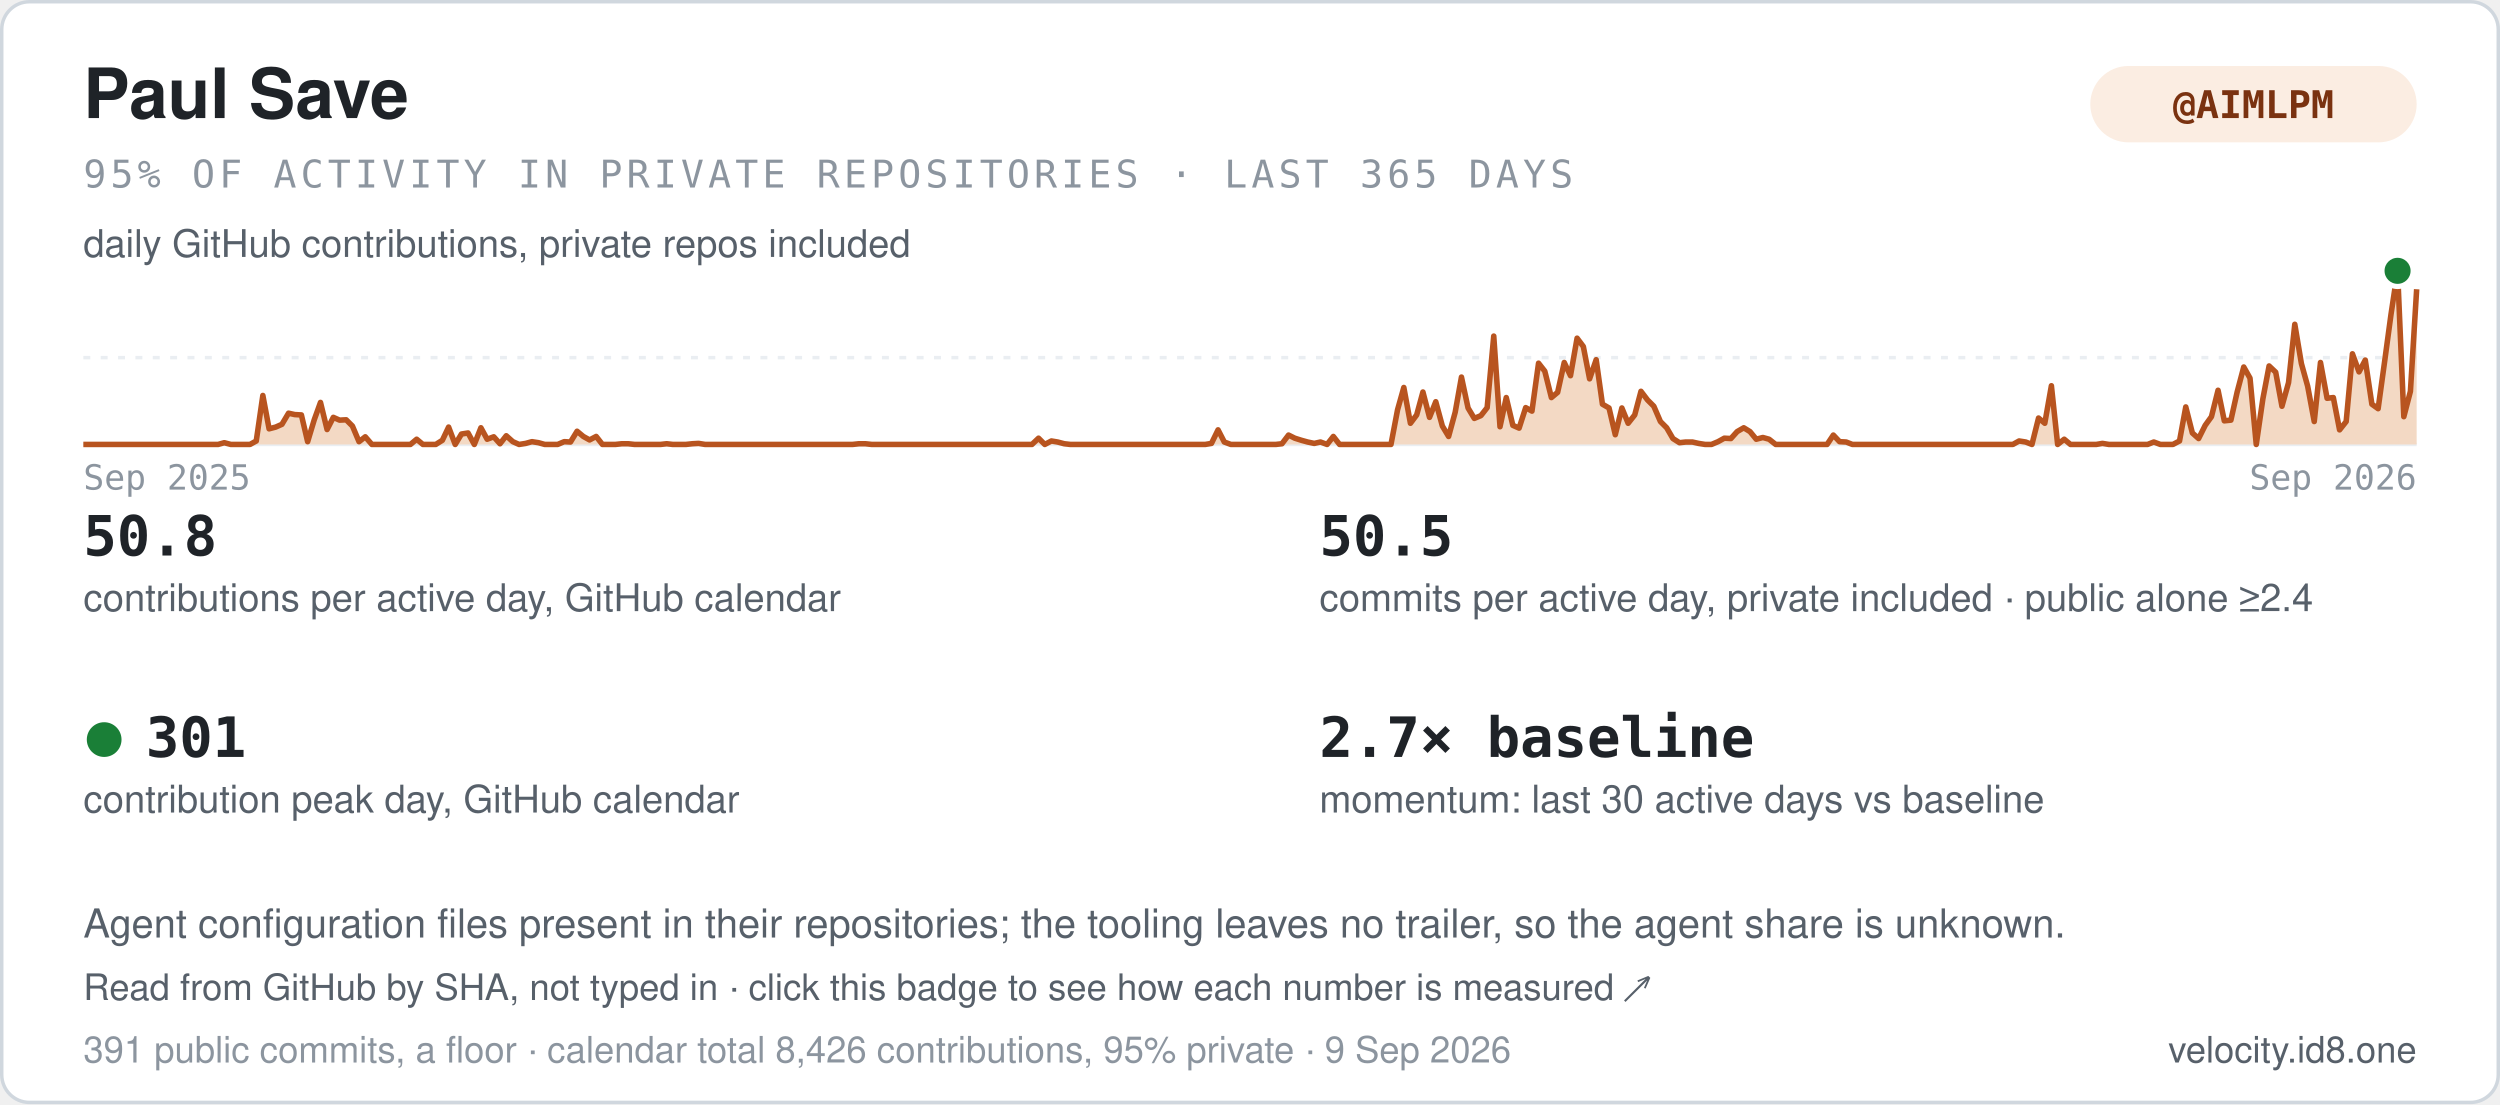
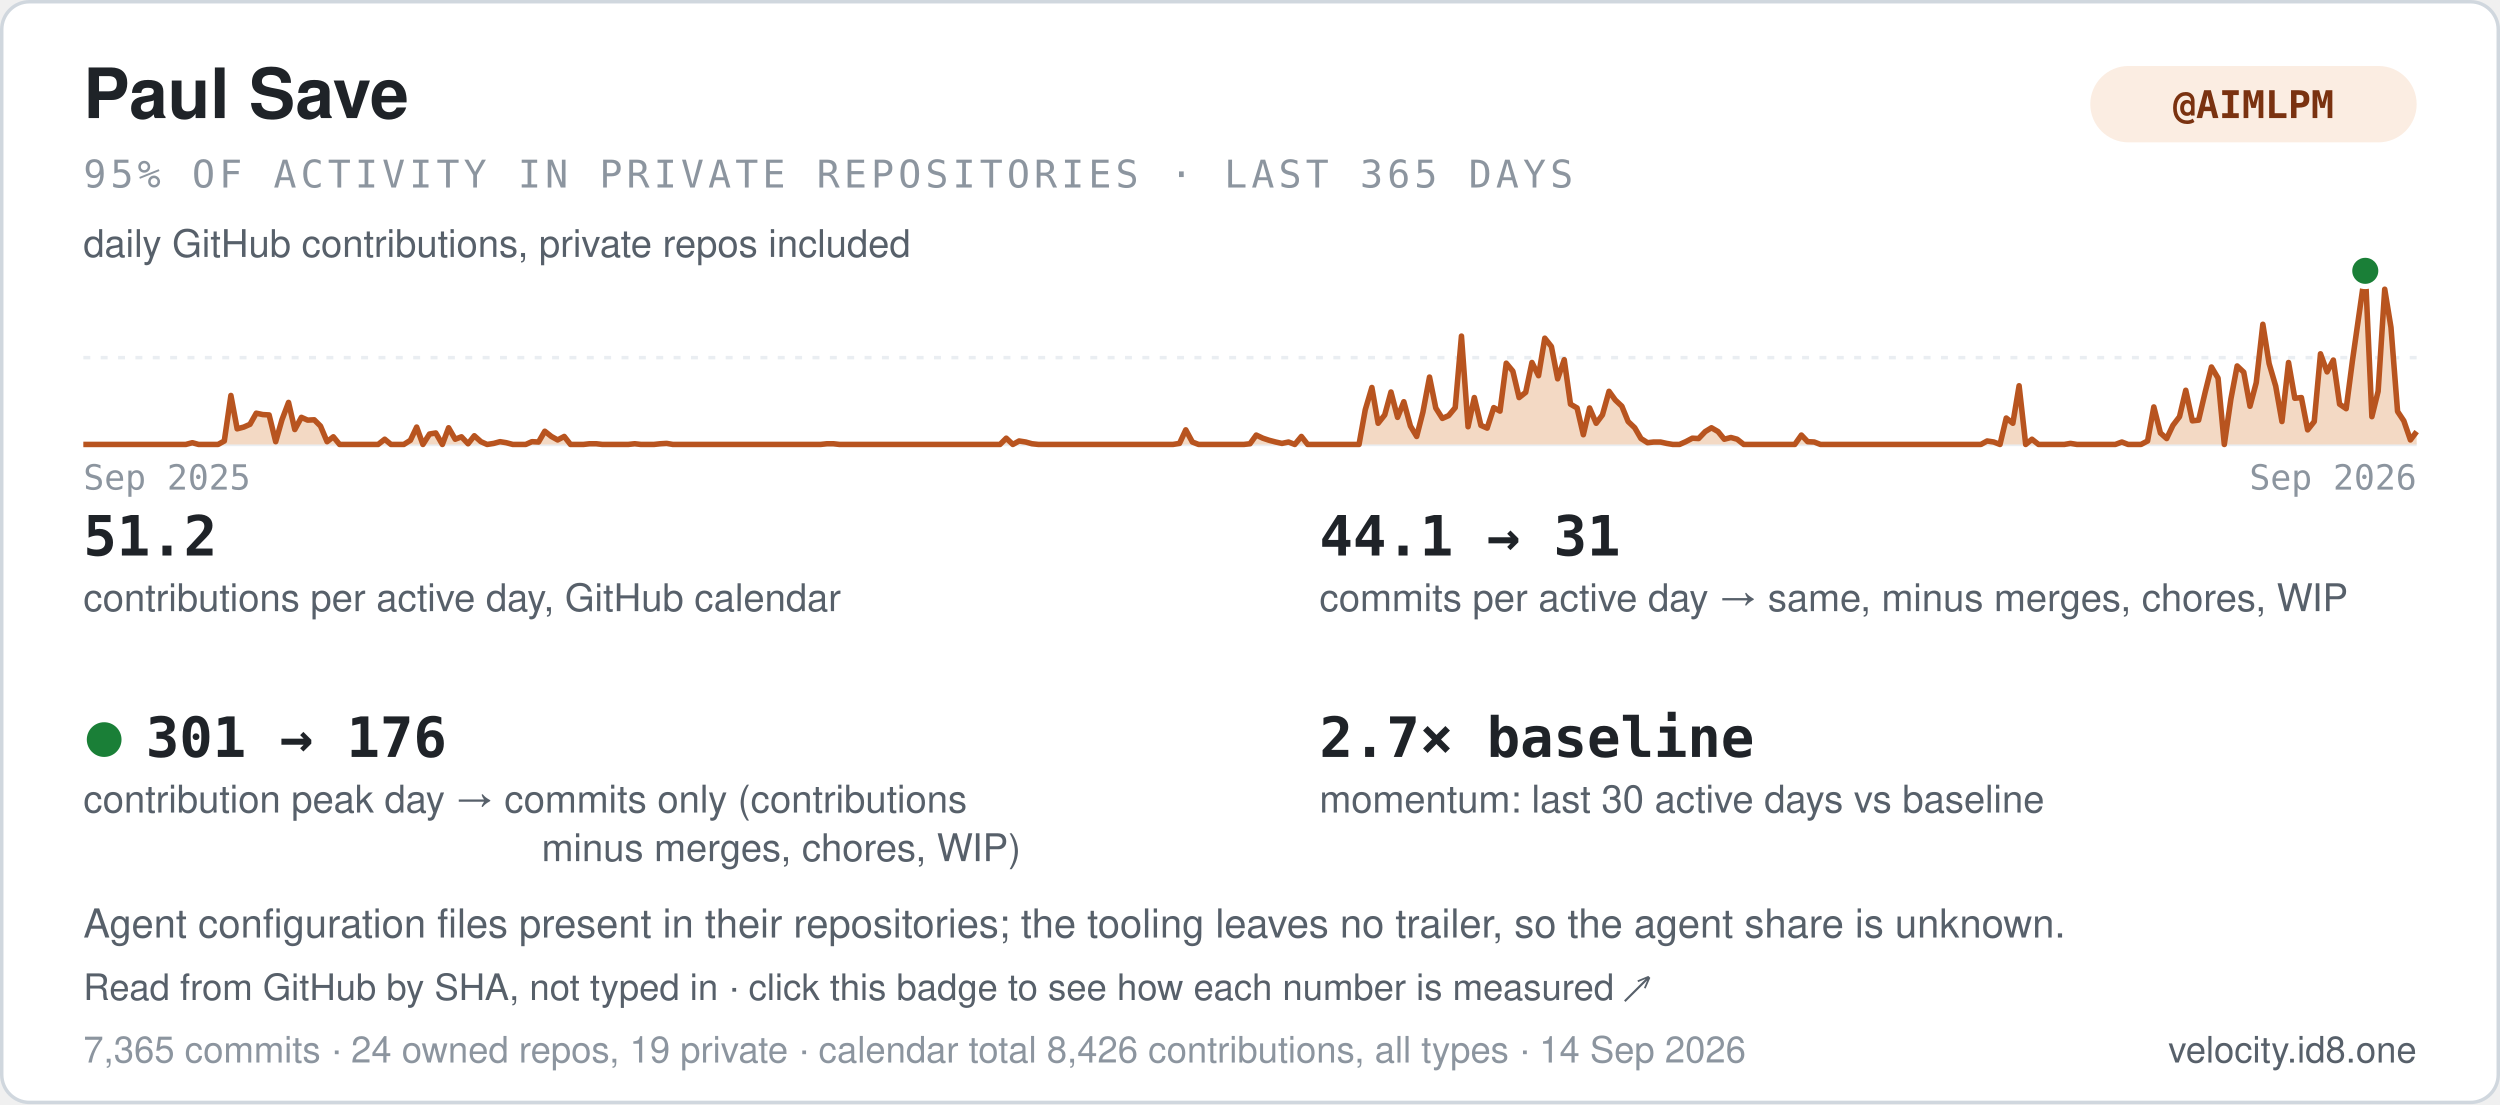
<svg xmlns="http://www.w3.org/2000/svg" width="720" height="318" viewBox="0 0 720 318" role="img" aria-label="Paul Save: Unlock Radar badge">
  <rect x="0.5" y="0.5" width="719" height="317" rx="8" fill="#FFFFFF" stroke="#D0D7DE" />
  <text x="24" y="34" font-family="-apple-system, BlinkMacSystemFont, 'Segoe UI', Helvetica, Arial, sans-serif" font-size="20" font-weight="700" fill="#1F2328">Paul Save</text>
  <text x="24" y="54" font-family="ui-monospace, SFMono-Regular, Menlo, Consolas, monospace" font-size="11" letter-spacing="1.2" fill="#8C959F">95% OF ACTIVITY IN PRIVATE REPOSITORIES · LAST 365 DAYS</text>
  <rect x="602" y="19" width="94" height="22" rx="11" fill="#FBEDE2" />
  <text x="649" y="34" text-anchor="middle" font-family="ui-monospace, SFMono-Regular, Menlo, Consolas, monospace" font-size="11" font-weight="600" fill="#7A3210">@AIMLPM</text>
  <line x1="24" x2="696" y1="128" y2="128" stroke="#EAEEF2" />
  <line x1="24" x2="696" y1="103.0" y2="103.0" stroke="#EAEEF2" stroke-dasharray="2 3" />
-   <path d="M24.0,128.0 L25.8,128.0 L27.7,128.0 L29.5,128.0 L31.4,128.0 L33.2,128.0 L35.1,128.0 L36.9,128.0 L38.8,128.0 L40.6,128.0 L42.5,128.0 L44.3,128.0 L46.2,128.0 L48.0,128.0 L49.8,128.0 L51.7,128.0 L53.5,128.0 L55.4,128.0 L57.2,128.0 L59.1,128.0 L60.9,128.0 L62.8,128.0 L64.6,127.5 L66.5,128.0 L68.3,128.0 L70.2,128.0 L72.0,128.0 L73.8,127.0 L75.7,113.9 L77.5,123.5 L79.4,123.0 L81.2,122.2 L83.1,119.0 L84.9,119.4 L86.8,119.5 L88.6,127.2 L90.5,120.9 L92.3,115.9 L94.2,123.7 L96.0,120.2 L97.8,121.0 L99.7,120.9 L101.5,122.7 L103.4,127.2 L105.2,125.8 L107.1,128.0 L108.9,128.0 L110.8,128.0 L112.6,128.0 L114.5,128.0 L116.3,128.0 L118.2,128.0 L120.0,126.5 L121.8,128.0 L123.7,128.0 L125.5,128.0 L127.4,126.8 L129.2,123.0 L131.1,128.0 L132.9,125.0 L134.8,124.7 L136.6,128.0 L138.5,123.2 L140.3,126.5 L142.2,125.8 L144.0,127.8 L145.8,125.5 L147.7,127.2 L149.5,128.0 L151.4,127.7 L153.2,127.2 L155.1,127.5 L156.9,128.0 L158.8,128.0 L160.6,128.0 L162.5,127.2 L164.3,127.3 L166.2,124.2 L168.0,125.7 L169.8,126.7 L171.7,125.7 L173.5,128.0 L175.4,128.0 L177.2,128.0 L179.1,127.8 L180.9,127.8 L182.8,128.0 L184.6,128.0 L186.5,128.0 L188.3,128.0 L190.2,128.0 L192.0,127.8 L193.8,128.0 L195.7,128.0 L197.5,128.0 L199.4,127.8 L201.2,127.7 L203.1,128.0 L204.9,128.0 L206.8,128.0 L208.6,128.0 L210.5,128.0 L212.3,128.0 L214.2,128.0 L216.0,128.0 L217.8,128.0 L219.7,128.0 L221.5,128.0 L223.4,128.0 L225.2,128.0 L227.1,128.0 L228.9,128.0 L230.8,128.0 L232.6,128.0 L234.5,128.0 L236.3,128.0 L238.2,128.0 L240.0,128.0 L241.8,128.0 L243.7,128.0 L245.5,128.0 L247.4,127.8 L249.2,127.8 L251.1,128.0 L252.9,128.0 L254.8,128.0 L256.6,128.0 L258.5,128.0 L260.3,128.0 L262.2,128.0 L264.0,128.0 L265.8,128.0 L267.7,128.0 L269.5,128.0 L271.4,128.0 L273.2,128.0 L275.1,128.0 L276.9,128.0 L278.8,128.0 L280.6,128.0 L282.5,128.0 L284.3,128.0 L286.2,128.0 L288.0,128.0 L289.8,128.0 L291.7,128.0 L293.5,128.0 L295.4,128.0 L297.2,128.0 L299.1,126.2 L300.9,128.0 L302.8,127.0 L304.6,127.3 L306.5,127.8 L308.3,128.0 L310.2,128.0 L312.0,128.0 L313.8,128.0 L315.7,128.0 L317.5,128.0 L319.4,128.0 L321.2,128.0 L323.1,128.0 L324.9,128.0 L326.8,128.0 L328.6,128.0 L330.5,128.0 L332.3,128.0 L334.2,128.0 L336.0,128.0 L337.8,128.0 L339.7,128.0 L341.5,128.0 L343.4,128.0 L345.2,128.0 L347.1,128.0 L348.9,127.7 L350.8,123.8 L352.6,127.3 L354.5,128.0 L356.3,128.0 L358.2,128.0 L360.0,128.0 L361.8,128.0 L363.7,128.0 L365.5,128.0 L367.4,128.0 L369.2,127.8 L371.1,125.3 L372.9,126.2 L374.8,126.8 L376.6,127.3 L378.5,127.7 L380.3,127.3 L382.2,128.0 L384.0,125.7 L385.8,128.0 L387.7,128.0 L389.5,128.0 L391.4,128.0 L393.2,128.0 L395.1,128.0 L396.9,128.0 L398.8,128.0 L400.6,128.0 L402.5,118.0 L404.3,111.6 L406.2,121.9 L408.0,119.5 L409.8,112.9 L411.7,120.2 L413.5,115.7 L415.4,122.7 L417.2,125.7 L419.1,118.7 L420.9,108.6 L422.8,117.5 L424.6,120.5 L426.5,119.7 L428.3,117.4 L430.2,96.8 L432.0,122.9 L433.8,114.5 L435.7,122.5 L437.5,123.3 L439.4,117.4 L441.2,118.4 L443.1,104.6 L444.9,106.9 L446.8,114.5 L448.6,113.0 L450.5,104.4 L452.3,108.2 L454.2,97.4 L456.0,99.8 L457.8,109.1 L459.7,103.6 L461.5,116.4 L463.4,117.5 L465.2,125.2 L467.1,117.5 L468.9,121.9 L470.8,119.5 L472.6,112.7 L474.5,115.2 L476.3,117.0 L478.2,121.4 L480.0,123.2 L481.8,126.3 L483.7,127.5 L485.5,127.3 L487.4,127.3 L489.2,127.7 L491.1,128.0 L492.9,128.0 L494.8,127.2 L496.6,126.2 L498.5,126.3 L500.3,124.3 L502.2,123.2 L504.0,124.3 L505.8,126.5 L507.7,126.0 L509.5,126.5 L511.4,128.0 L513.2,128.0 L515.1,128.0 L516.9,128.0 L518.8,128.0 L520.6,128.0 L522.5,128.0 L524.3,128.0 L526.2,128.0 L528.0,125.3 L529.8,127.2 L531.7,127.3 L533.5,128.0 L535.4,128.0 L537.2,128.0 L539.1,128.0 L540.9,128.0 L542.8,128.0 L544.6,128.0 L546.5,128.0 L548.3,128.0 L550.2,128.0 L552.0,128.0 L553.8,128.0 L555.7,128.0 L557.5,128.0 L559.4,128.0 L561.2,128.0 L563.1,128.0 L564.9,128.0 L566.8,128.0 L568.6,128.0 L570.5,128.0 L572.3,128.0 L574.2,128.0 L576.0,128.0 L577.8,128.0 L579.7,128.0 L581.5,127.0 L583.4,127.3 L585.2,128.0 L587.1,120.4 L588.9,121.9 L590.8,111.1 L592.6,128.0 L594.5,126.5 L596.3,128.0 L598.2,128.0 L600.0,128.0 L601.8,128.0 L603.7,128.0 L605.5,127.7 L607.4,128.0 L609.2,128.0 L611.1,128.0 L612.9,128.0 L614.8,128.0 L616.6,128.0 L618.5,128.0 L620.3,127.3 L622.2,128.0 L624.0,128.0 L625.8,128.0 L627.7,127.0 L629.5,117.2 L631.4,124.7 L633.2,126.3 L635.1,122.5 L636.9,120.0 L638.8,112.4 L640.6,121.2 L642.5,121.0 L644.3,112.9 L646.2,105.7 L648.0,108.9 L649.8,128.0 L651.7,114.9 L653.5,105.4 L655.4,107.2 L657.2,117.0 L659.1,110.2 L660.9,93.4 L662.8,104.7 L664.6,111.2 L666.5,121.4 L668.3,104.4 L670.2,114.7 L672.0,114.5 L673.8,123.8 L675.7,121.4 L677.5,101.9 L679.4,107.1 L681.2,103.7 L683.1,116.4 L684.9,117.7 L686.8,103.9 L688.6,90.6 L690.5,78.0 L692.3,120.0 L694.2,112.7 L696.0,83.3 L696.0,128 L24,128 Z" fill="#F3D9C4" />
-   <path d="M24.0,128.0 L25.8,128.0 L27.7,128.0 L29.5,128.0 L31.4,128.0 L33.2,128.0 L35.1,128.0 L36.9,128.0 L38.8,128.0 L40.6,128.0 L42.5,128.0 L44.3,128.0 L46.2,128.0 L48.0,128.0 L49.8,128.0 L51.7,128.0 L53.5,128.0 L55.4,128.0 L57.2,128.0 L59.1,128.0 L60.9,128.0 L62.8,128.0 L64.6,127.5 L66.5,128.0 L68.3,128.0 L70.2,128.0 L72.0,128.0 L73.8,127.0 L75.7,113.9 L77.5,123.5 L79.4,123.0 L81.2,122.2 L83.1,119.0 L84.9,119.4 L86.8,119.5 L88.6,127.2 L90.5,120.9 L92.3,115.9 L94.2,123.7 L96.0,120.2 L97.8,121.0 L99.7,120.9 L101.5,122.7 L103.4,127.2 L105.2,125.8 L107.1,128.0 L108.9,128.0 L110.8,128.0 L112.6,128.0 L114.5,128.0 L116.3,128.0 L118.2,128.0 L120.0,126.5 L121.8,128.0 L123.7,128.0 L125.5,128.0 L127.4,126.8 L129.2,123.0 L131.1,128.0 L132.9,125.0 L134.8,124.7 L136.6,128.0 L138.5,123.2 L140.3,126.5 L142.2,125.8 L144.0,127.8 L145.8,125.5 L147.7,127.2 L149.5,128.0 L151.4,127.7 L153.2,127.2 L155.1,127.5 L156.9,128.0 L158.8,128.0 L160.6,128.0 L162.5,127.2 L164.3,127.3 L166.2,124.2 L168.0,125.7 L169.8,126.7 L171.7,125.7 L173.5,128.0 L175.4,128.0 L177.2,128.0 L179.1,127.8 L180.9,127.8 L182.8,128.0 L184.6,128.0 L186.5,128.0 L188.3,128.0 L190.2,128.0 L192.0,127.8 L193.8,128.0 L195.7,128.0 L197.5,128.0 L199.4,127.8 L201.2,127.7 L203.1,128.0 L204.9,128.0 L206.8,128.0 L208.6,128.0 L210.5,128.0 L212.3,128.0 L214.2,128.0 L216.0,128.0 L217.8,128.0 L219.7,128.0 L221.5,128.0 L223.4,128.0 L225.2,128.0 L227.1,128.0 L228.9,128.0 L230.8,128.0 L232.6,128.0 L234.5,128.0 L236.3,128.0 L238.2,128.0 L240.0,128.0 L241.8,128.0 L243.7,128.0 L245.5,128.0 L247.4,127.8 L249.2,127.8 L251.1,128.0 L252.9,128.0 L254.8,128.0 L256.6,128.0 L258.5,128.0 L260.3,128.0 L262.2,128.0 L264.0,128.0 L265.8,128.0 L267.7,128.0 L269.5,128.0 L271.4,128.0 L273.2,128.0 L275.1,128.0 L276.9,128.0 L278.8,128.0 L280.6,128.0 L282.5,128.0 L284.3,128.0 L286.2,128.0 L288.0,128.0 L289.8,128.0 L291.7,128.0 L293.5,128.0 L295.4,128.0 L297.2,128.0 L299.1,126.2 L300.9,128.0 L302.8,127.0 L304.6,127.3 L306.5,127.8 L308.3,128.0 L310.2,128.0 L312.0,128.0 L313.8,128.0 L315.7,128.0 L317.5,128.0 L319.4,128.0 L321.2,128.0 L323.1,128.0 L324.9,128.0 L326.8,128.0 L328.6,128.0 L330.5,128.0 L332.3,128.0 L334.2,128.0 L336.0,128.0 L337.8,128.0 L339.7,128.0 L341.5,128.0 L343.4,128.0 L345.2,128.0 L347.1,128.0 L348.9,127.7 L350.8,123.8 L352.6,127.3 L354.5,128.0 L356.3,128.0 L358.2,128.0 L360.0,128.0 L361.8,128.0 L363.7,128.0 L365.5,128.0 L367.4,128.0 L369.2,127.8 L371.1,125.3 L372.9,126.2 L374.8,126.8 L376.6,127.3 L378.5,127.7 L380.3,127.3 L382.2,128.0 L384.0,125.7 L385.8,128.0 L387.7,128.0 L389.5,128.0 L391.4,128.0 L393.2,128.0 L395.1,128.0 L396.9,128.0 L398.8,128.0 L400.6,128.0 L402.5,118.0 L404.3,111.6 L406.2,121.9 L408.0,119.5 L409.8,112.9 L411.7,120.2 L413.5,115.7 L415.4,122.7 L417.2,125.7 L419.1,118.7 L420.9,108.6 L422.8,117.5 L424.6,120.5 L426.5,119.7 L428.3,117.4 L430.2,96.8 L432.0,122.9 L433.8,114.5 L435.7,122.5 L437.5,123.3 L439.4,117.4 L441.2,118.4 L443.1,104.6 L444.9,106.9 L446.8,114.5 L448.6,113.0 L450.5,104.4 L452.3,108.2 L454.2,97.4 L456.0,99.8 L457.8,109.1 L459.7,103.6 L461.5,116.4 L463.4,117.5 L465.2,125.2 L467.1,117.5 L468.9,121.9 L470.8,119.5 L472.6,112.7 L474.5,115.2 L476.3,117.0 L478.2,121.4 L480.0,123.2 L481.8,126.3 L483.7,127.5 L485.5,127.3 L487.4,127.3 L489.2,127.7 L491.1,128.0 L492.9,128.0 L494.8,127.2 L496.6,126.2 L498.5,126.3 L500.3,124.3 L502.2,123.2 L504.0,124.3 L505.8,126.5 L507.7,126.0 L509.5,126.5 L511.4,128.0 L513.2,128.0 L515.1,128.0 L516.9,128.0 L518.8,128.0 L520.6,128.0 L522.5,128.0 L524.3,128.0 L526.2,128.0 L528.0,125.3 L529.8,127.2 L531.7,127.3 L533.5,128.0 L535.4,128.0 L537.2,128.0 L539.1,128.0 L540.9,128.0 L542.8,128.0 L544.6,128.0 L546.5,128.0 L548.3,128.0 L550.2,128.0 L552.0,128.0 L553.8,128.0 L555.7,128.0 L557.5,128.0 L559.4,128.0 L561.2,128.0 L563.1,128.0 L564.9,128.0 L566.8,128.0 L568.6,128.0 L570.5,128.0 L572.3,128.0 L574.2,128.0 L576.0,128.0 L577.8,128.0 L579.7,128.0 L581.5,127.0 L583.4,127.3 L585.2,128.0 L587.1,120.4 L588.9,121.9 L590.8,111.1 L592.6,128.0 L594.5,126.5 L596.3,128.0 L598.2,128.0 L600.0,128.0 L601.8,128.0 L603.7,128.0 L605.5,127.7 L607.4,128.0 L609.2,128.0 L611.1,128.0 L612.9,128.0 L614.8,128.0 L616.6,128.0 L618.5,128.0 L620.3,127.3 L622.2,128.0 L624.0,128.0 L625.8,128.0 L627.7,127.0 L629.5,117.2 L631.4,124.7 L633.2,126.3 L635.1,122.5 L636.9,120.0 L638.8,112.4 L640.6,121.2 L642.5,121.0 L644.3,112.9 L646.2,105.7 L648.0,108.9 L649.8,128.0 L651.7,114.9 L653.5,105.4 L655.4,107.2 L657.2,117.0 L659.1,110.2 L660.9,93.4 L662.8,104.7 L664.6,111.2 L666.5,121.4 L668.3,104.4 L670.2,114.7 L672.0,114.5 L673.8,123.8 L675.7,121.4 L677.5,101.9 L679.4,107.1 L681.2,103.7 L683.1,116.4 L684.9,117.7 L686.8,103.9 L688.6,90.6 L690.5,78.0 L692.3,120.0 L694.2,112.7 L696.0,83.3" fill="none" stroke="#B8541F" stroke-width="1.6" stroke-linejoin="round" />
-   <circle cx="690.5" cy="78.0" r="4.5" fill="#1A7F37" stroke="#FFFFFF" stroke-width="1.5" />
+   <path d="M24.0,128.0 L25.8,128.0 L27.7,128.0 L29.5,128.0 L31.4,128.0 L33.2,128.0 L35.1,128.0 L36.9,128.0 L38.8,128.0 L40.6,128.0 L42.5,128.0 L44.3,128.0 L46.2,128.0 L48.0,128.0 L49.8,128.0 L51.7,128.0 L53.5,128.0 L55.4,127.5 L57.2,128.0 L59.1,128.0 L60.9,128.0 L62.8,128.0 L64.6,127.0 L66.5,113.9 L68.3,123.5 L70.2,123.0 L72.0,122.2 L73.8,119.0 L75.7,119.4 L77.5,119.5 L79.4,127.2 L81.2,120.9 L83.1,115.9 L84.9,123.7 L86.8,120.2 L88.6,121.0 L90.5,120.9 L92.3,122.7 L94.2,127.2 L96.0,125.8 L97.8,128.0 L99.7,128.0 L101.5,128.0 L103.4,128.0 L105.2,128.0 L107.1,128.0 L108.9,128.0 L110.8,126.5 L112.6,128.0 L114.5,128.0 L116.3,128.0 L118.2,126.8 L120.0,123.0 L121.8,128.0 L123.7,125.0 L125.5,124.7 L127.4,128.0 L129.2,123.2 L131.1,126.5 L132.9,125.8 L134.8,127.8 L136.6,125.5 L138.5,127.2 L140.3,128.0 L142.2,127.7 L144.0,127.2 L145.8,127.5 L147.7,128.0 L149.5,128.0 L151.4,128.0 L153.2,127.2 L155.1,127.3 L156.9,124.2 L158.8,125.7 L160.6,126.7 L162.5,125.7 L164.3,128.0 L166.2,128.0 L168.0,128.0 L169.8,127.8 L171.7,127.8 L173.5,128.0 L175.4,128.0 L177.2,128.0 L179.1,128.0 L180.9,128.0 L182.8,127.8 L184.6,128.0 L186.5,128.0 L188.3,128.0 L190.2,127.8 L192.0,127.7 L193.8,128.0 L195.7,128.0 L197.5,128.0 L199.4,128.0 L201.2,128.0 L203.1,128.0 L204.9,128.0 L206.8,128.0 L208.6,128.0 L210.5,128.0 L212.3,128.0 L214.2,128.0 L216.0,128.0 L217.8,128.0 L219.7,128.0 L221.5,128.0 L223.4,128.0 L225.2,128.0 L227.1,128.0 L228.9,128.0 L230.8,128.0 L232.6,128.0 L234.5,128.0 L236.3,128.0 L238.2,127.8 L240.0,127.8 L241.8,128.0 L243.7,128.0 L245.5,128.0 L247.4,128.0 L249.2,128.0 L251.1,128.0 L252.9,128.0 L254.8,128.0 L256.6,128.0 L258.5,128.0 L260.3,128.0 L262.2,128.0 L264.0,128.0 L265.8,128.0 L267.7,128.0 L269.5,128.0 L271.4,128.0 L273.2,128.0 L275.1,128.0 L276.9,128.0 L278.8,128.0 L280.6,128.0 L282.5,128.0 L284.3,128.0 L286.2,128.0 L288.0,128.0 L289.8,126.2 L291.7,128.0 L293.5,127.0 L295.4,127.3 L297.2,127.8 L299.1,128.0 L300.9,128.0 L302.8,128.0 L304.6,128.0 L306.5,128.0 L308.3,128.0 L310.2,128.0 L312.0,128.0 L313.8,128.0 L315.7,128.0 L317.5,128.0 L319.4,128.0 L321.2,128.0 L323.1,128.0 L324.9,128.0 L326.8,128.0 L328.6,128.0 L330.5,128.0 L332.3,128.0 L334.2,128.0 L336.0,128.0 L337.8,128.0 L339.7,127.7 L341.5,123.8 L343.4,127.3 L345.2,128.0 L347.1,128.0 L348.9,128.0 L350.8,128.0 L352.6,128.0 L354.5,128.0 L356.3,128.0 L358.2,128.0 L360.0,127.8 L361.8,125.3 L363.7,126.2 L365.5,126.8 L367.4,127.3 L369.2,127.7 L371.1,127.3 L372.9,128.0 L374.8,125.7 L376.6,128.0 L378.5,128.0 L380.3,128.0 L382.2,128.0 L384.0,128.0 L385.8,128.0 L387.7,128.0 L389.5,128.0 L391.4,128.0 L393.2,118.0 L395.1,111.6 L396.9,121.9 L398.8,119.5 L400.6,112.9 L402.5,120.2 L404.3,115.7 L406.2,122.7 L408.0,125.7 L409.8,118.7 L411.7,108.6 L413.5,117.5 L415.4,120.5 L417.2,119.7 L419.1,117.4 L420.9,96.8 L422.8,122.9 L424.6,114.5 L426.5,122.5 L428.3,123.3 L430.2,117.4 L432.0,118.4 L433.8,104.6 L435.7,106.9 L437.5,114.5 L439.4,113.0 L441.2,104.4 L443.1,108.2 L444.9,97.4 L446.8,99.8 L448.6,109.1 L450.5,103.6 L452.3,116.4 L454.2,117.5 L456.0,125.2 L457.8,117.5 L459.7,121.9 L461.5,119.5 L463.4,112.7 L465.2,115.2 L467.1,117.0 L468.9,121.4 L470.8,123.2 L472.6,126.3 L474.5,127.5 L476.3,127.3 L478.2,127.3 L480.0,127.7 L481.8,128.0 L483.7,128.0 L485.5,127.2 L487.4,126.2 L489.2,126.3 L491.1,124.3 L492.9,123.2 L494.8,124.3 L496.6,126.5 L498.5,126.0 L500.3,126.5 L502.2,128.0 L504.0,128.0 L505.8,128.0 L507.7,128.0 L509.5,128.0 L511.4,128.0 L513.2,128.0 L515.1,128.0 L516.9,128.0 L518.8,125.3 L520.6,127.2 L522.5,127.3 L524.3,128.0 L526.2,128.0 L528.0,128.0 L529.8,128.0 L531.7,128.0 L533.5,128.0 L535.4,128.0 L537.2,128.0 L539.1,128.0 L540.9,128.0 L542.8,128.0 L544.6,128.0 L546.5,128.0 L548.3,128.0 L550.2,128.0 L552.0,128.0 L553.8,128.0 L555.7,128.0 L557.5,128.0 L559.4,128.0 L561.2,128.0 L563.1,128.0 L564.9,128.0 L566.8,128.0 L568.6,128.0 L570.5,128.0 L572.3,127.0 L574.2,127.3 L576.0,128.0 L577.8,120.4 L579.7,121.9 L581.5,111.1 L583.4,128.0 L585.2,126.5 L587.1,128.0 L588.9,128.0 L590.8,128.0 L592.6,128.0 L594.5,128.0 L596.3,127.7 L598.2,128.0 L600.0,128.0 L601.8,128.0 L603.7,128.0 L605.5,128.0 L607.4,128.0 L609.2,128.0 L611.1,127.3 L612.9,128.0 L614.8,128.0 L616.6,128.0 L618.5,127.0 L620.3,117.2 L622.2,124.7 L624.0,126.3 L625.8,122.5 L627.7,120.0 L629.5,112.4 L631.4,121.2 L633.2,121.0 L635.1,112.9 L636.9,105.7 L638.8,108.9 L640.6,128.0 L642.5,114.9 L644.3,105.4 L646.2,107.2 L648.0,117.0 L649.8,110.2 L651.7,93.4 L653.5,104.7 L655.4,111.2 L657.2,121.4 L659.1,104.4 L660.9,114.7 L662.8,114.5 L664.6,123.8 L666.5,121.4 L668.3,101.9 L670.2,107.1 L672.0,103.7 L673.8,116.4 L675.7,117.7 L677.5,103.9 L679.4,90.6 L681.2,78.0 L683.1,120.0 L684.9,112.7 L686.8,83.3 L688.6,94.3 L690.5,118.5 L692.3,121.2 L694.2,126.7 L696.0,124.3 L696.0,128 L24,128 Z" fill="#F3D9C4" />
+   <path d="M24.0,128.0 L25.8,128.0 L27.7,128.0 L29.5,128.0 L31.4,128.0 L33.2,128.0 L35.1,128.0 L36.9,128.0 L38.8,128.0 L40.6,128.0 L42.5,128.0 L44.3,128.0 L46.2,128.0 L48.0,128.0 L49.8,128.0 L51.7,128.0 L53.5,128.0 L55.4,127.5 L57.2,128.0 L59.1,128.0 L60.9,128.0 L62.8,128.0 L64.6,127.0 L66.5,113.9 L68.3,123.5 L70.2,123.0 L72.0,122.2 L73.8,119.0 L75.7,119.4 L77.5,119.5 L79.4,127.2 L81.2,120.9 L83.1,115.9 L84.9,123.7 L86.8,120.2 L88.6,121.0 L90.5,120.9 L92.3,122.7 L94.2,127.2 L96.0,125.8 L97.8,128.0 L99.7,128.0 L101.5,128.0 L103.4,128.0 L105.2,128.0 L107.1,128.0 L108.9,128.0 L110.8,126.5 L112.6,128.0 L114.5,128.0 L116.3,128.0 L118.2,126.8 L120.0,123.0 L121.8,128.0 L123.7,125.0 L125.5,124.7 L127.4,128.0 L129.2,123.2 L131.1,126.5 L132.9,125.8 L134.8,127.8 L136.6,125.5 L138.5,127.2 L140.3,128.0 L142.2,127.7 L144.0,127.2 L145.8,127.5 L147.7,128.0 L149.5,128.0 L151.4,128.0 L153.2,127.2 L155.1,127.3 L156.9,124.2 L158.8,125.7 L160.6,126.7 L162.5,125.7 L164.3,128.0 L166.2,128.0 L168.0,128.0 L169.8,127.8 L171.7,127.8 L173.5,128.0 L175.4,128.0 L177.2,128.0 L179.1,128.0 L180.9,128.0 L182.8,127.8 L184.6,128.0 L186.5,128.0 L188.3,128.0 L190.2,127.8 L192.0,127.7 L193.8,128.0 L195.7,128.0 L197.5,128.0 L199.4,128.0 L201.2,128.0 L203.1,128.0 L204.9,128.0 L206.8,128.0 L208.6,128.0 L210.5,128.0 L212.3,128.0 L214.2,128.0 L216.0,128.0 L217.8,128.0 L219.7,128.0 L221.5,128.0 L223.4,128.0 L225.2,128.0 L227.1,128.0 L228.9,128.0 L230.8,128.0 L232.6,128.0 L234.5,128.0 L236.3,128.0 L238.2,127.8 L240.0,127.8 L241.8,128.0 L243.7,128.0 L245.5,128.0 L247.4,128.0 L249.2,128.0 L251.1,128.0 L252.9,128.0 L254.8,128.0 L256.6,128.0 L258.5,128.0 L260.3,128.0 L262.2,128.0 L264.0,128.0 L265.8,128.0 L267.7,128.0 L269.5,128.0 L271.4,128.0 L273.2,128.0 L275.1,128.0 L276.9,128.0 L278.8,128.0 L280.6,128.0 L282.5,128.0 L284.3,128.0 L286.2,128.0 L288.0,128.0 L289.8,126.2 L291.7,128.0 L293.5,127.0 L295.4,127.3 L297.2,127.8 L299.1,128.0 L300.9,128.0 L302.8,128.0 L304.6,128.0 L306.5,128.0 L308.3,128.0 L310.2,128.0 L312.0,128.0 L313.8,128.0 L315.7,128.0 L317.5,128.0 L319.4,128.0 L321.2,128.0 L323.1,128.0 L324.9,128.0 L326.8,128.0 L328.6,128.0 L330.5,128.0 L332.3,128.0 L334.2,128.0 L336.0,128.0 L337.8,128.0 L339.7,127.7 L341.5,123.8 L343.4,127.3 L345.2,128.0 L347.1,128.0 L348.9,128.0 L350.8,128.0 L352.6,128.0 L354.5,128.0 L356.3,128.0 L358.2,128.0 L360.0,127.8 L361.8,125.3 L363.7,126.2 L365.5,126.8 L367.4,127.3 L369.2,127.7 L371.1,127.3 L372.9,128.0 L374.8,125.7 L376.6,128.0 L378.5,128.0 L380.3,128.0 L382.2,128.0 L384.0,128.0 L385.8,128.0 L387.7,128.0 L389.5,128.0 L391.4,128.0 L393.2,118.0 L395.1,111.6 L396.9,121.9 L398.8,119.5 L400.6,112.9 L402.5,120.2 L404.3,115.7 L406.2,122.7 L408.0,125.7 L409.8,118.7 L411.7,108.6 L413.5,117.5 L415.4,120.5 L417.2,119.7 L419.1,117.4 L420.9,96.8 L422.8,122.9 L424.6,114.5 L426.5,122.5 L428.3,123.3 L430.2,117.4 L432.0,118.4 L433.8,104.6 L435.7,106.9 L437.5,114.5 L439.4,113.0 L441.2,104.4 L443.1,108.2 L444.9,97.4 L446.8,99.8 L448.6,109.1 L450.5,103.6 L452.3,116.4 L454.2,117.5 L456.0,125.2 L457.8,117.5 L459.7,121.9 L461.5,119.5 L463.4,112.7 L465.2,115.2 L467.1,117.0 L468.9,121.4 L470.8,123.2 L472.6,126.3 L474.5,127.5 L476.3,127.3 L478.2,127.3 L480.0,127.7 L481.8,128.0 L483.7,128.0 L485.5,127.2 L487.4,126.2 L489.2,126.3 L491.1,124.3 L492.9,123.2 L494.8,124.3 L496.6,126.5 L498.5,126.0 L500.3,126.5 L502.2,128.0 L504.0,128.0 L505.8,128.0 L507.7,128.0 L509.5,128.0 L511.4,128.0 L513.2,128.0 L515.1,128.0 L516.9,128.0 L518.8,125.3 L520.6,127.2 L522.5,127.3 L524.3,128.0 L526.2,128.0 L528.0,128.0 L529.8,128.0 L531.7,128.0 L533.5,128.0 L535.4,128.0 L537.2,128.0 L539.1,128.0 L540.9,128.0 L542.8,128.0 L544.6,128.0 L546.5,128.0 L548.3,128.0 L550.2,128.0 L552.0,128.0 L553.8,128.0 L555.7,128.0 L557.5,128.0 L559.4,128.0 L561.2,128.0 L563.1,128.0 L564.9,128.0 L566.8,128.0 L568.6,128.0 L570.5,128.0 L572.3,127.0 L574.2,127.3 L576.0,128.0 L577.8,120.4 L579.7,121.9 L581.5,111.1 L583.4,128.0 L585.2,126.5 L587.1,128.0 L588.9,128.0 L590.8,128.0 L592.6,128.0 L594.5,128.0 L596.3,127.7 L598.2,128.0 L600.0,128.0 L601.8,128.0 L603.7,128.0 L605.5,128.0 L607.4,128.0 L609.2,128.0 L611.1,127.3 L612.9,128.0 L614.8,128.0 L616.6,128.0 L618.5,127.0 L620.3,117.2 L622.2,124.7 L624.0,126.3 L625.8,122.5 L627.7,120.0 L629.5,112.4 L631.4,121.2 L633.2,121.0 L635.1,112.9 L636.9,105.7 L638.8,108.9 L640.6,128.0 L642.5,114.9 L644.3,105.4 L646.2,107.2 L648.0,117.0 L649.8,110.2 L651.7,93.4 L653.5,104.7 L655.4,111.2 L657.2,121.4 L659.1,104.4 L660.9,114.7 L662.8,114.5 L664.6,123.8 L666.5,121.4 L668.3,101.9 L670.2,107.1 L672.0,103.7 L673.8,116.4 L675.7,117.7 L677.5,103.9 L679.4,90.6 L681.2,78.0 L683.1,120.0 L684.9,112.7 L686.8,83.3 L688.6,94.3 L690.5,118.5 L692.3,121.2 L694.2,126.7 L696.0,124.3" fill="none" stroke="#B8541F" stroke-width="1.6" stroke-linejoin="round" />
+   <circle cx="681.2" cy="78.0" r="4.5" fill="#1A7F37" stroke="#FFFFFF" stroke-width="1.5" />
  <text x="24" y="141" font-family="ui-monospace, SFMono-Regular, Menlo, Consolas, monospace" font-size="10" fill="#8C959F">Sep 2025</text>
  <text x="696" y="141" text-anchor="end" font-family="ui-monospace, SFMono-Regular, Menlo, Consolas, monospace" font-size="10" fill="#8C959F">Sep 2026</text>
  <text x="24" y="74" font-family="-apple-system, BlinkMacSystemFont, 'Segoe UI', Helvetica, Arial, sans-serif" font-size="11" fill="#57606A">daily GitHub contributions, private repos included</text>
-   <text x="24" y="160" font-family="ui-monospace, SFMono-Regular, Menlo, Consolas, monospace" font-size="16" font-weight="600" fill="#1F2328">50.8</text>
+   <text x="24" y="160" font-family="ui-monospace, SFMono-Regular, Menlo, Consolas, monospace" font-size="16" font-weight="600" fill="#1F2328">51.2</text>
  <text x="24" y="176" font-family="-apple-system, BlinkMacSystemFont, 'Segoe UI', Helvetica, Arial, sans-serif" font-size="11" fill="#57606A">contributions per active day, GitHub calendar</text>
-   <text x="380" y="160" font-family="ui-monospace, SFMono-Regular, Menlo, Consolas, monospace" font-size="16" font-weight="600" fill="#1F2328">50.5</text>
-   <text x="380" y="176" font-family="-apple-system, BlinkMacSystemFont, 'Segoe UI', Helvetica, Arial, sans-serif" font-size="11" fill="#57606A">commits per active day, private included · public alone ≥2.4</text>
+   <text x="380" y="160" font-family="ui-monospace, SFMono-Regular, Menlo, Consolas, monospace" font-size="16" font-weight="600" fill="#1F2328">44.1 → 31</text>
+   <text x="380" y="176" font-family="-apple-system, BlinkMacSystemFont, 'Segoe UI', Helvetica, Arial, sans-serif" font-size="11" fill="#57606A">commits per active day → same, minus merges, chores, WIP</text>
  <circle cx="30" cy="213" r="5" fill="#1A7F37" />
-   <text x="42" y="218" font-family="ui-monospace, SFMono-Regular, Menlo, Consolas, monospace" font-size="16" font-weight="600" fill="#1F2328">301</text>
-   <text x="24" y="234" font-family="-apple-system, BlinkMacSystemFont, 'Segoe UI', Helvetica, Arial, sans-serif" font-size="11" fill="#57606A">contribution peak day, GitHub calendar</text>
+   <text x="42" y="218" font-family="ui-monospace, SFMono-Regular, Menlo, Consolas, monospace" font-size="16" font-weight="600" fill="#1F2328">301 → 176</text>
+   <text x="24" y="234" font-family="-apple-system, BlinkMacSystemFont, 'Segoe UI', Helvetica, Arial, sans-serif" font-size="11" fill="#57606A">contribution peak day → commits only (contributions</text>
+   <text x="156" y="248" font-family="-apple-system, BlinkMacSystemFont, 'Segoe UI', Helvetica, Arial, sans-serif" font-size="11" fill="#57606A">minus merges, chores, WIP)</text>
  <text x="380" y="218" font-family="ui-monospace, SFMono-Regular, Menlo, Consolas, monospace" font-size="16" font-weight="600" fill="#1F2328">2.7× baseline</text>
  <text x="380" y="234" font-family="-apple-system, BlinkMacSystemFont, 'Segoe UI', Helvetica, Arial, sans-serif" font-size="11" fill="#57606A">momentum: last 30 active days vs baseline</text>
  <text x="24" y="270" font-family="-apple-system, BlinkMacSystemFont, 'Segoe UI', Helvetica, Arial, sans-serif" font-size="11.5" fill="#57606A">Agent configuration files present in their repositories; the tooling leaves no trailer, so the agent share is unknown.</text>
  <text x="24" y="288" font-family="-apple-system, BlinkMacSystemFont, 'Segoe UI', Helvetica, Arial, sans-serif" font-size="10.5" fill="#57606A">Read from GitHub by SHA, not typed in · click this badge to see how each number is measured ↗</text>
-   <text x="24" y="306" font-family="-apple-system, BlinkMacSystemFont, 'Segoe UI', Helvetica, Arial, sans-serif" font-size="10.5" fill="#8C959F">391 public commits, a floor · calendar total 8,426 contributions, 95% private · 9 Sep 2026</text>
+   <text x="24" y="306" font-family="-apple-system, BlinkMacSystemFont, 'Segoe UI', Helvetica, Arial, sans-serif" font-size="10.5" fill="#8C959F">7,365 commits · 24 owned repos, 19 private · calendar total 8,426 contributions, all types · 14 Sep 2026</text>
  <text x="696" y="306" text-anchor="end" font-family="-apple-system, BlinkMacSystemFont, 'Segoe UI', Helvetica, Arial, sans-serif" font-size="10.5" fill="#57606A">velocity.id8.one</text>
</svg>
